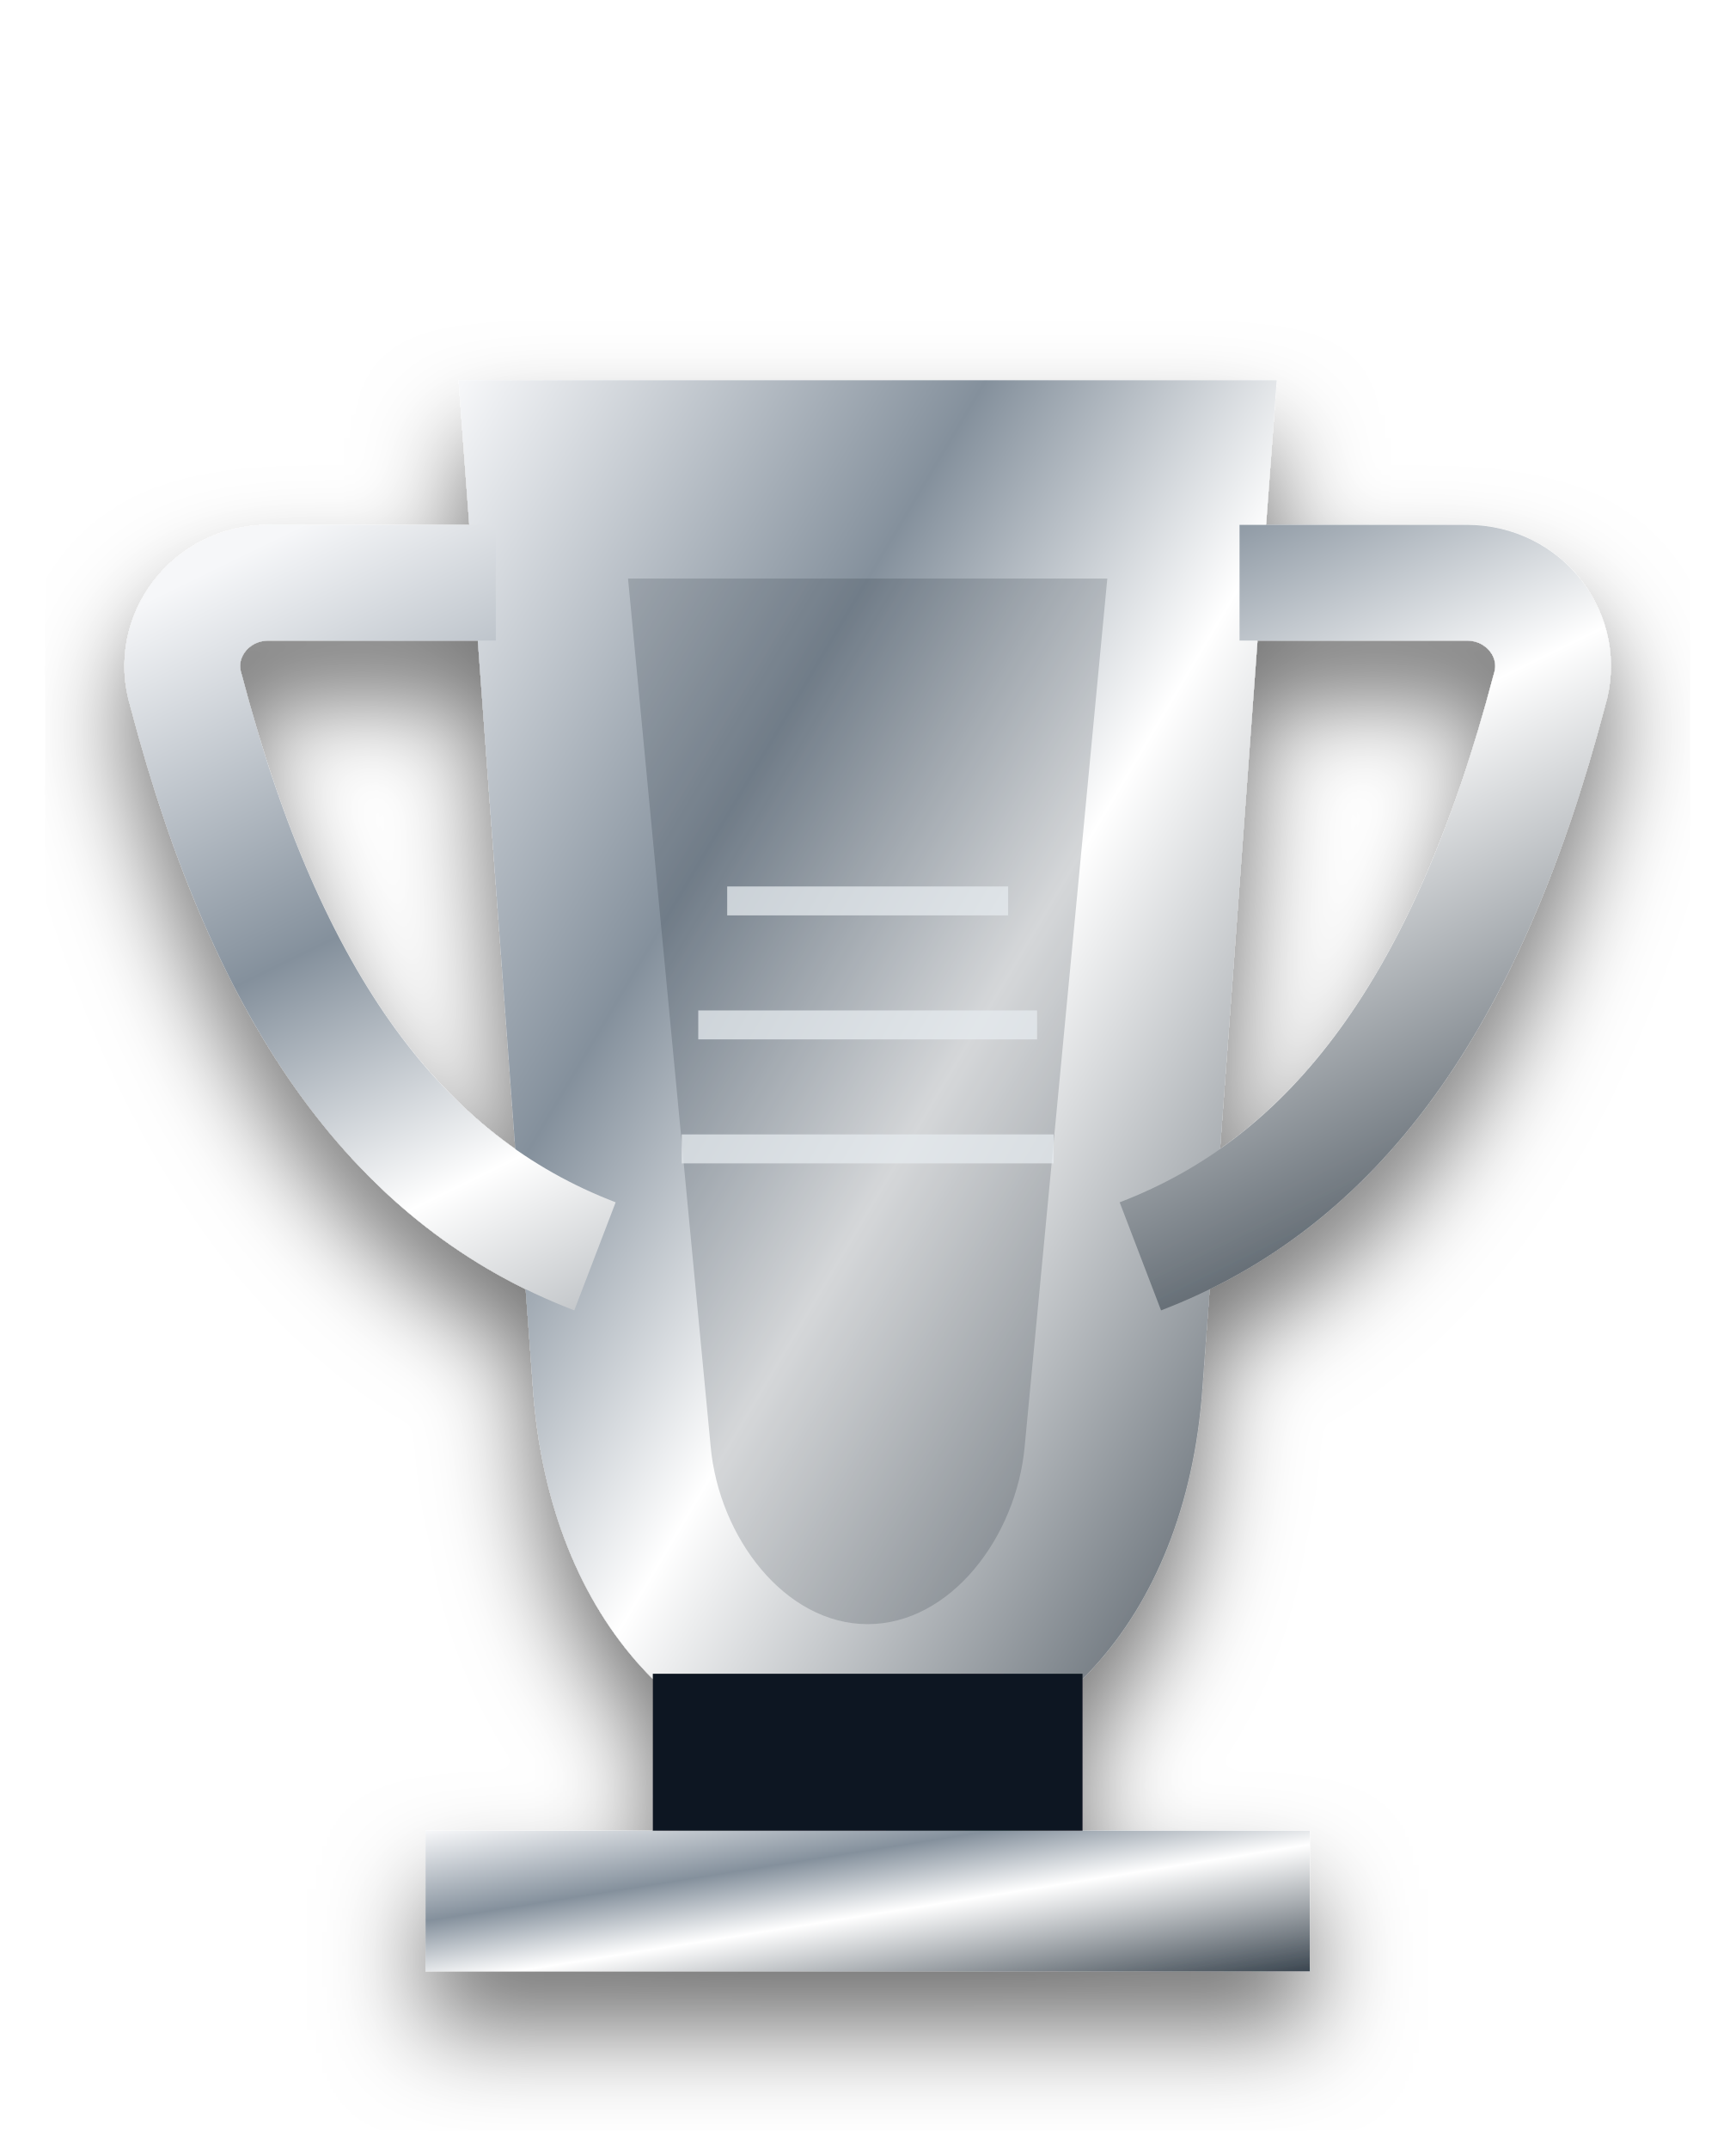
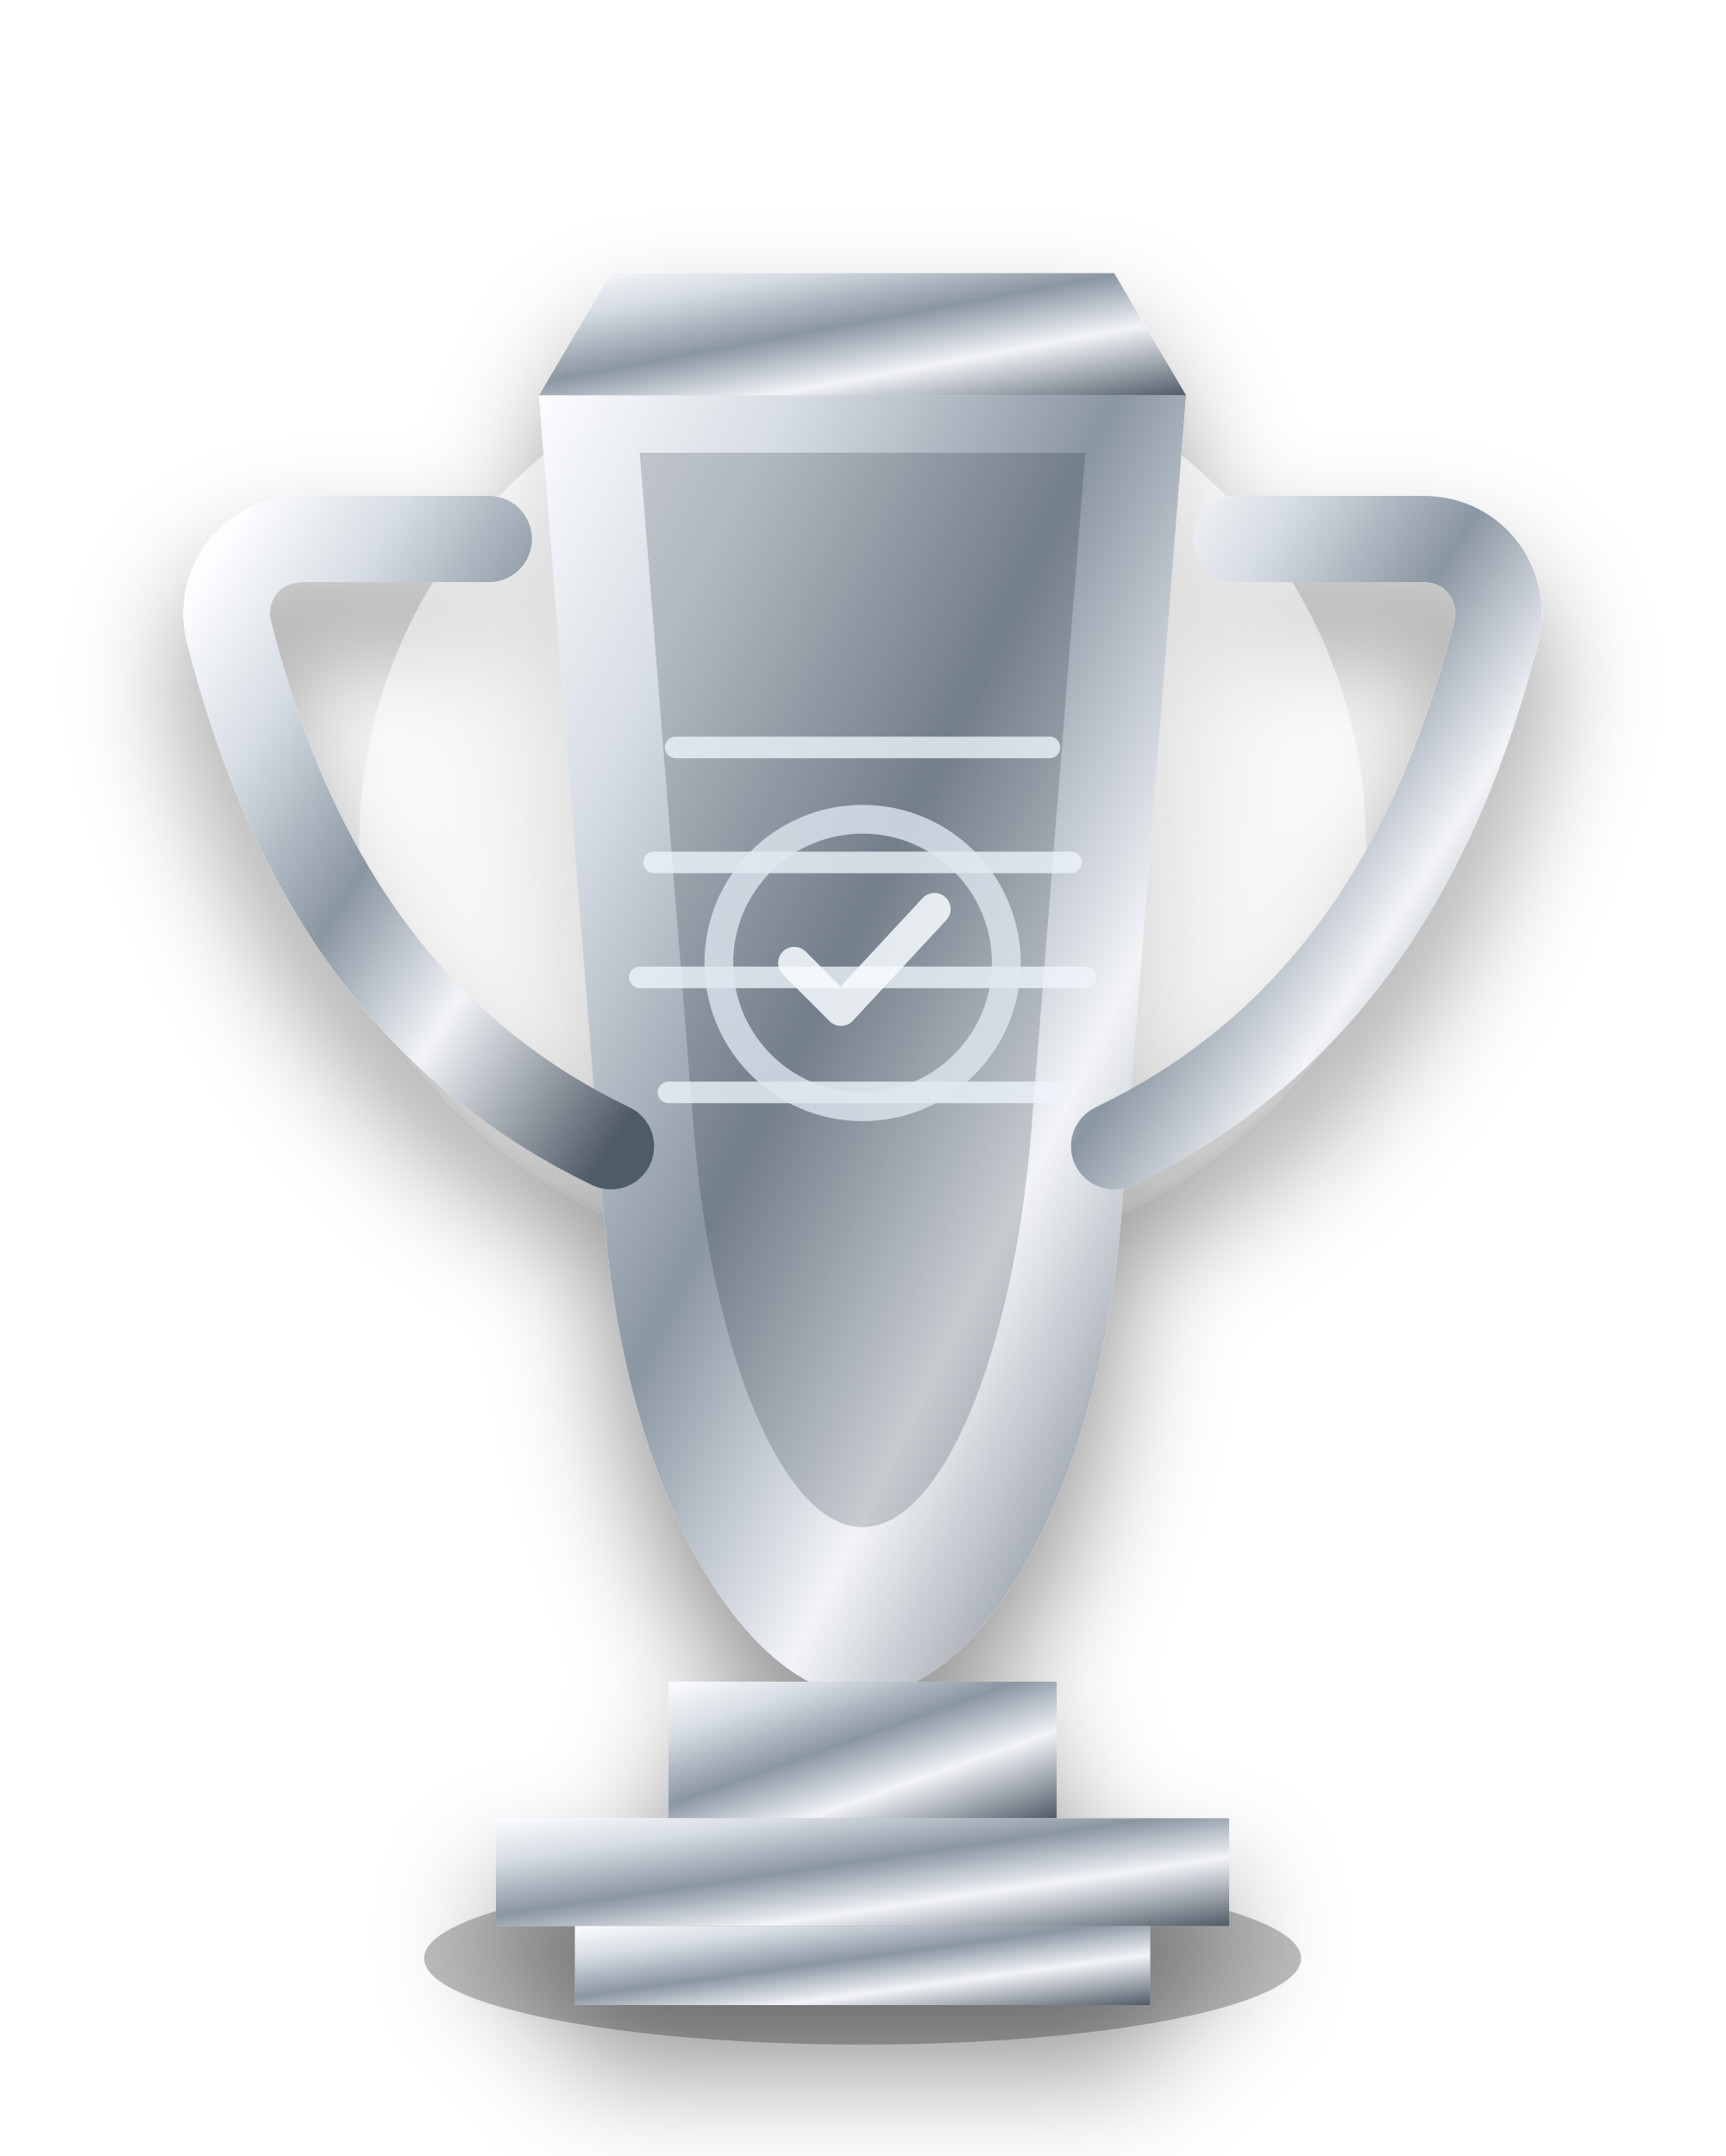
- <svg xmlns="http://www.w3.org/2000/svg" viewBox="0 0 420 520">
+ <svg xmlns="http://www.w3.org/2000/svg" viewBox="0 0 480 600" role="img" aria-label="Championship Trophy">
  <defs>
-     <linearGradient id="g" x1="0" y1="0" x2="1" y2="1">
-       <stop stop-color="#f6f7f9" />
-       <stop offset=".32" stop-color="#84909c" />
-       <stop offset=".55" stop-color="#ffffff" />
-       <stop offset="1" stop-color="#3b4650" />
+     <linearGradient id="champSilver" x1="0" y1="0" x2="1" y2="1">
+       <stop offset="0" stop-color="#fcfdff" />
+       <stop offset="0.2" stop-color="#d7dde4" />
+       <stop offset="0.45" stop-color="#8a96a2" />
+       <stop offset="0.68" stop-color="#f2f4f8" />
+       <stop offset="1" stop-color="#505b67" />
    </linearGradient>
-     <filter id="s">
-       <feDropShadow dx="0" dy="14" stdDeviation="12" flood-opacity=".55" />
+     <linearGradient id="champSteel" x1="0" y1="0" x2="0" y2="1">
+       <stop offset="0" stop-color="#263240" />
+       <stop offset="1" stop-color="#0b1219" />
+     </linearGradient>
+     <radialGradient id="champGlow" cx="50%" cy="35%" r="58%">
+       <stop offset="0" stop-color="#ffffff" stop-opacity="0.55" />
+       <stop offset="1" stop-color="#ffffff" stop-opacity="0" />
+     </radialGradient>
+     <filter id="champShadow" x="-30%" y="-30%" width="160%" height="180%">
+       <feDropShadow dx="0" dy="18" stdDeviation="16" flood-color="#000" flood-opacity="0.42" />
    </filter>
  </defs>
-   <g filter="url(#s)">
-     <path fill="url(#g)" d="M111 92h198l-18 244c-4 57-39 92-81 92s-77-35-81-92z" />
-     <path fill="none" stroke="url(#g)" stroke-width="28" d="M120 141H65c-14 0-24 13-20 26 20 76 52 119 99 137M300 141h55c14 0 24 13 20 26-20 76-52 119-99 137" />
-     <path fill="#111923" d="M158 405h104v38H158z" />
-     <path fill="url(#g)" d="M103 443h214v34H103z" />
-     <path fill="#17212c" d="M152 140h116l-20 210c-2 22-18 43-38 43s-36-21-38-43z" opacity=".18" />
-     <path fill="none" stroke="#e6ebef" stroke-width="7" d="M176 218h68M169 248h82M165 278h90" opacity=".75" />
+   <ellipse cx="240" cy="545" rx="122" ry="24" fill="#000" opacity="0.26" />
+   <g filter="url(#champShadow)">
+     <ellipse cx="240" cy="235" rx="140" ry="140" fill="url(#champGlow)" />
+     <g fill="url(#champSilver)">
+       <path d="M150 110h180l-18 228c-7 85-43 134-72 134s-65-49-72-134z" />
+       <path d="M170 76h140l20 34H150z" />
+       <path d="M136 150H84c-15 0-24 14-20 27 19 74 56 118 106 142" fill="none" stroke="url(#champSilver)" stroke-width="24" stroke-linecap="round" />
+       <path d="M344 150h52c15 0 24 14 20 27-19 74-56 118-106 142" fill="none" stroke="url(#champSilver)" stroke-width="24" stroke-linecap="round" />
+       <path d="M186 468h108v38H186z" />
+       <path d="M138 506h204v30H138z" />
+       <path d="M160 536h160v22H160z" />
+     </g>
+     <path d="M178 126h124l-15 188c-5 63-25 111-47 111s-42-48-47-111z" fill="#08131e" opacity="0.18" />
+     <g stroke="#eef5fb" stroke-width="6" fill="none" opacity="0.78" stroke-linecap="round">
+       <path d="M188 208h104" />
+       <path d="M182 240h116" />
+       <path d="M178 272h124" />
+       <path d="M186 304h108" />
+     </g>
+     <circle cx="240" cy="268" r="40" fill="none" stroke="#dfe8f1" stroke-width="8" opacity="0.78" />
+     <path d="M221 268l13 13 26-28" fill="none" stroke="#f7fbff" stroke-width="9" stroke-linecap="round" stroke-linejoin="round" opacity="0.85" />
  </g>
</svg>
